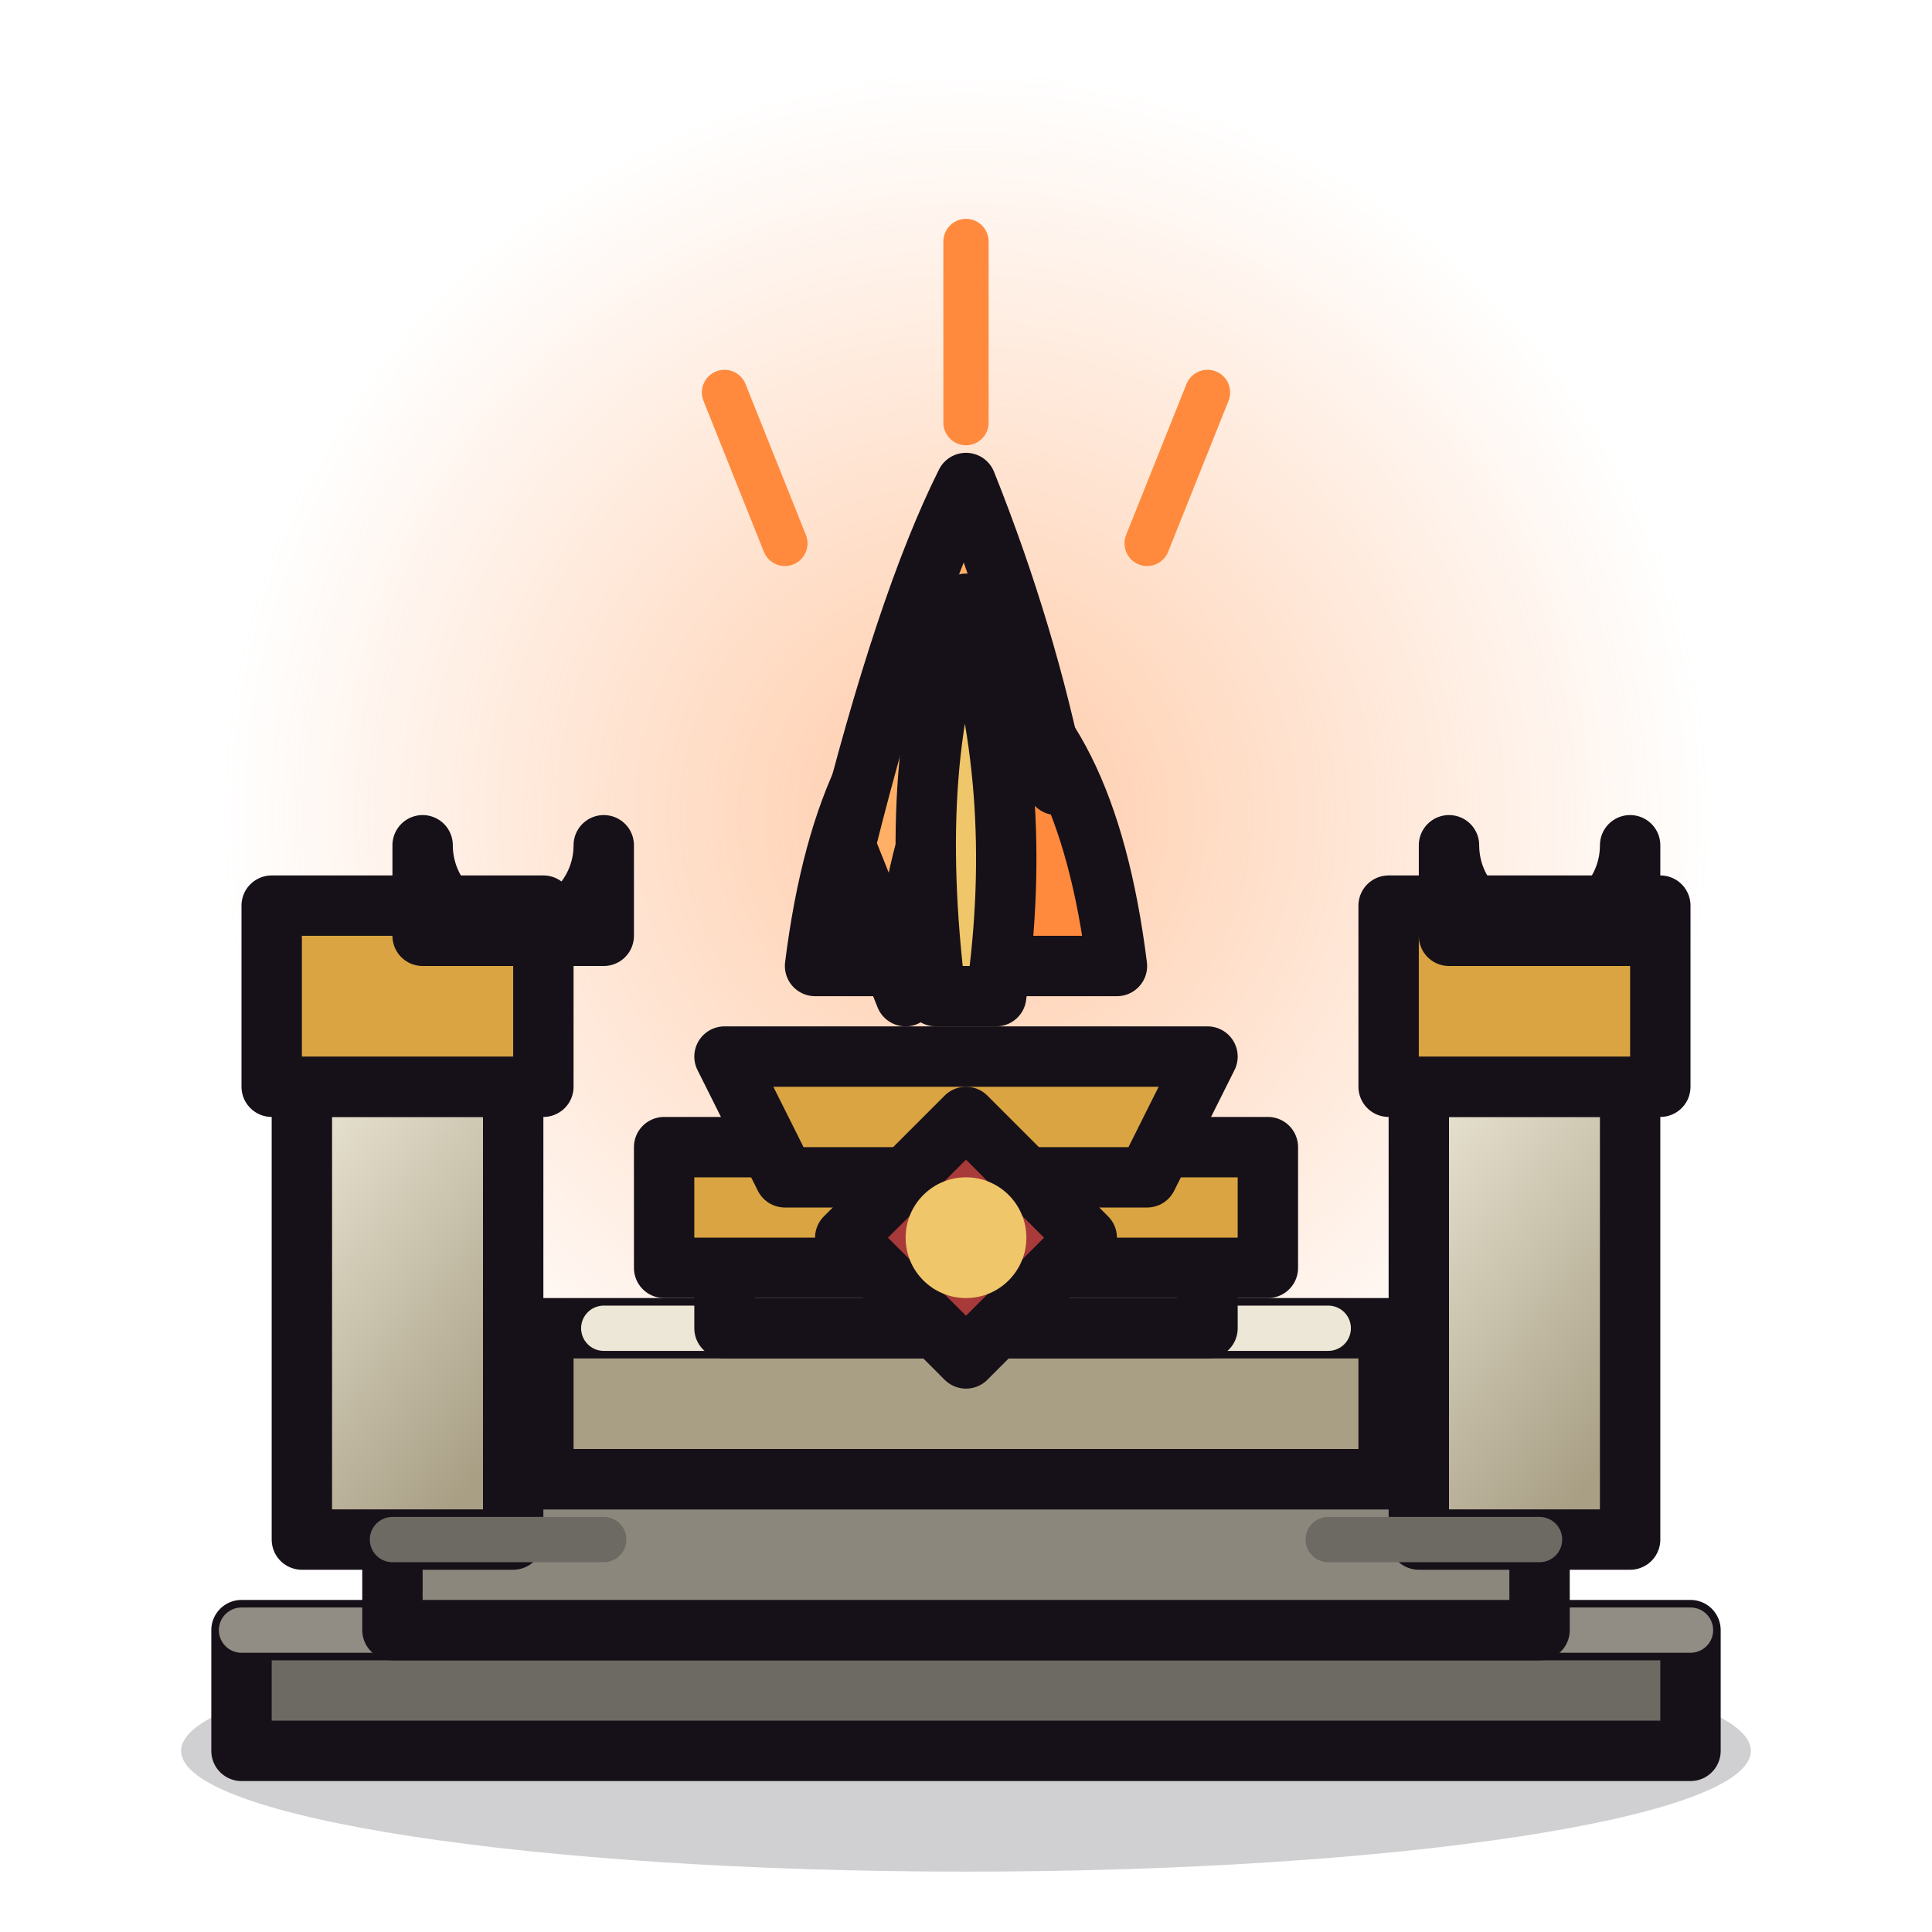
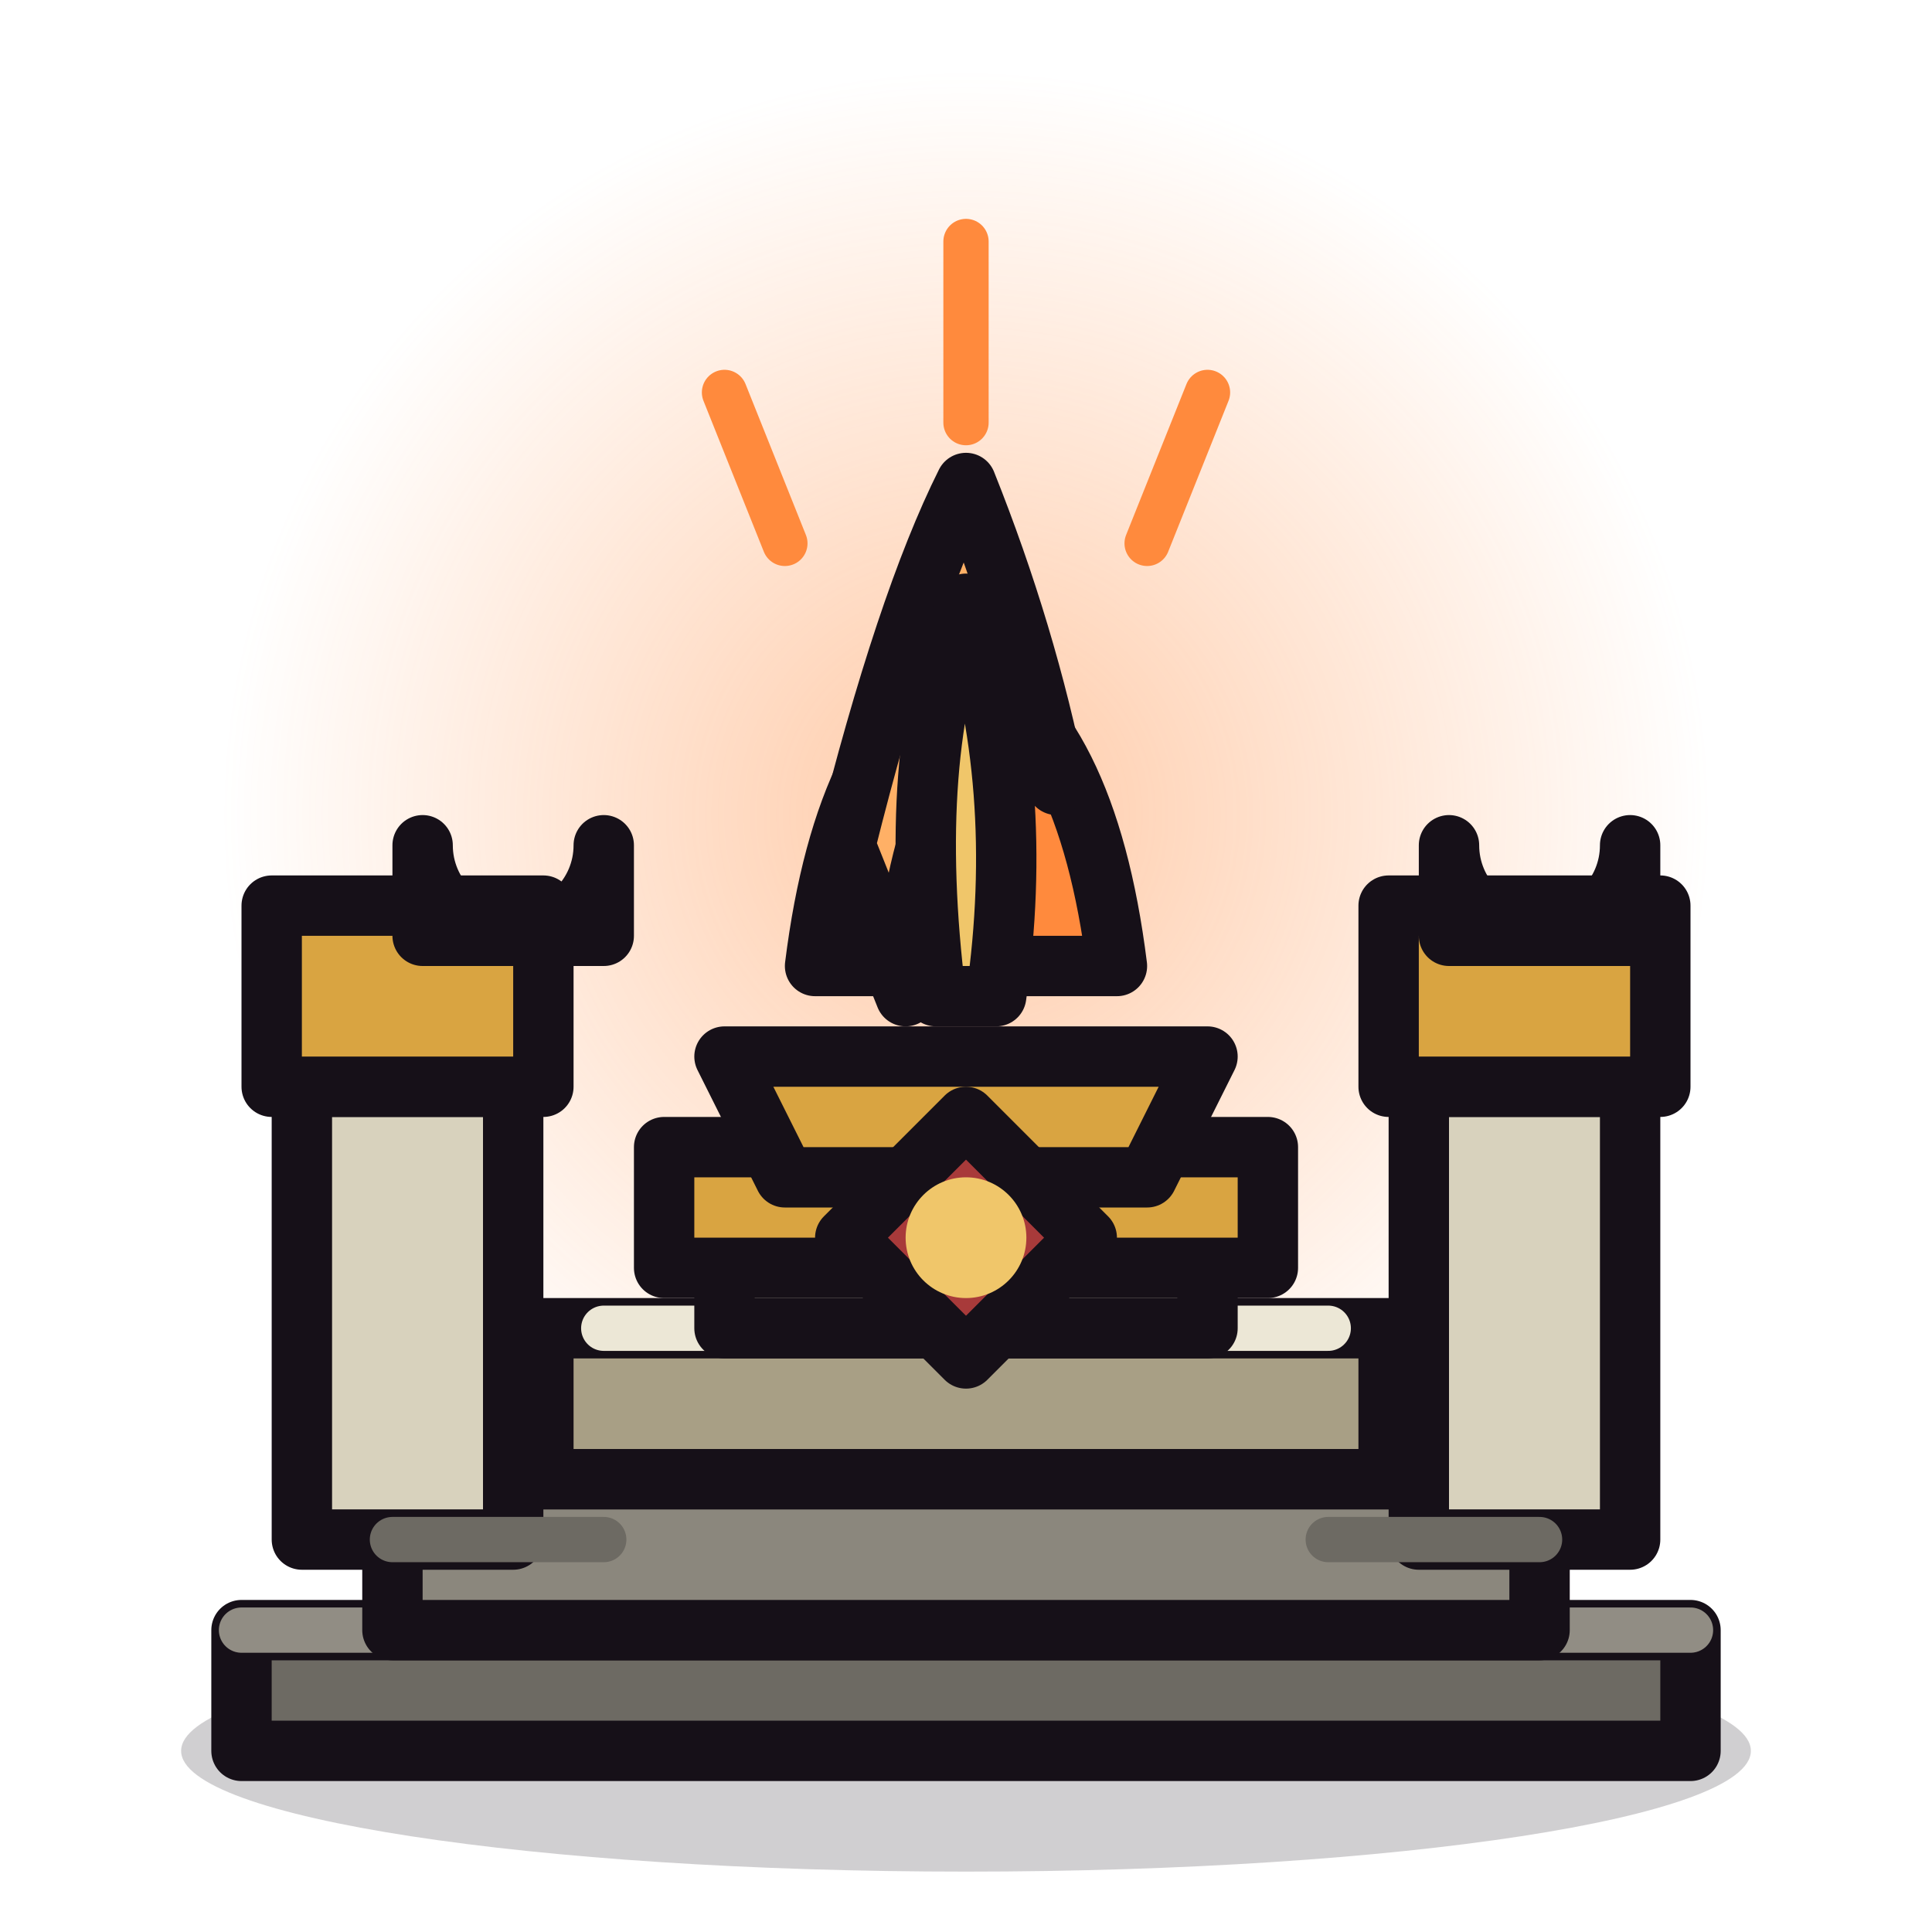
<svg xmlns="http://www.w3.org/2000/svg" viewBox="0 0 64 64" width="64" height="64" role="img" aria-label="Altar of Embers">
  <defs>
    <radialGradient id="al-glow" cx="0.5" cy="0.5" r="0.5">
      <stop offset="0" stop-color="#ff8a3d" stop-opacity="0.45" />
      <stop offset="1" stop-color="#ff8a3d" stop-opacity="0" />
    </radialGradient>
-     <linearGradient id="al-stone" x1="0" y1="0" x2="0.6" y2="1">
-       <stop offset="0" stop-color="#ece7d6" />
-       <stop offset="1" stop-color="#a89f85" />
-     </linearGradient>
  </defs>
  <g stroke="#161018" stroke-width="2" stroke-linejoin="round" stroke-linecap="round">
    <ellipse cx="32" cy="58" rx="26" ry="4" fill="#161018" opacity="0.2" stroke="none" />
    <circle cx="32" cy="27" r="25" fill="url(#al-glow)" stroke="none" />
    <path d="M8 54 H56 V58 H8 Z" fill="#6d6a63" />
    <path d="M8 54 H56" fill="none" stroke-width="1.5" stroke="#918d84" />
    <path d="M13 49 H51 V54 H13 Z" fill="#8b877d" />
    <path d="M18 44 H46 V49 H18 Z" fill="#a89f85" />
    <path d="M20 44 H44" fill="none" stroke-width="1.5" stroke="#ece7d6" />
-     <path d="M24 40 H40 V44 H24 Z" fill="url(#al-stone)" />
-     <path d="M10 36 H17 V51 H10 Z" fill="url(#al-stone)" />
-     <path d="M47 36 H54 V51 H47 Z" fill="url(#al-stone)" />
+     <path d="M24 40 H40 V44 H24 Z" fill="#d8d2bd" />
+     <path d="M10 36 H17 V51 H10 Z" fill="#d8d2bd" />
+     <path d="M47 36 H54 V51 H47 Z" fill="#d8d2bd" />
    <path d="M9 30 H18 V36 H9 Z" fill="#d9a441" />
    <path d="M46 30 H55 V36 H46 Z" fill="#d9a441" />
    <path d="M14 31 H20 V28 A3 3 0 0 1 14 28 Z" fill="#ff8a3d" />
    <path d="M48 31 H54 V28 A3 3 0 0 1 48 28 Z" fill="#ff8a3d" />
    <path d="M22 38 H42 V42 H22 Z" fill="#d9a441" />
    <path d="M24 35 H40 L38 39 H26 Z" fill="#d9a441" />
    <path d="M27 32 Q28 24 32 22 Q36 24 37 32 Z" fill="#ff8a3d" />
    <path d="M28 28 Q30 20 32 16 Q34 21 35 26 Q33 24 31 27 Q30 30 30 33 Z" fill="#ffb066" />
    <path d="M31 33 Q30 25 32 20 Q34 26 33 33 Z" fill="#f0c66a" />
    <path d="M32 14 L32 8" fill="none" stroke-width="1.5" stroke="#ff8a3d" />
    <path d="M26 18 L24 13 M38 18 L40 13" fill="none" stroke-width="1.5" stroke="#ff8a3d" />
    <path d="M28 41 L32 37 L36 41 L32 45 Z" fill="#a83a3a" />
    <circle cx="32" cy="41" r="2" fill="#f0c66a" stroke="none" />
    <path d="M13 51 H20 M44 51 H51" fill="none" stroke-width="1.5" stroke="#6d6a63" />
  </g>
</svg>
